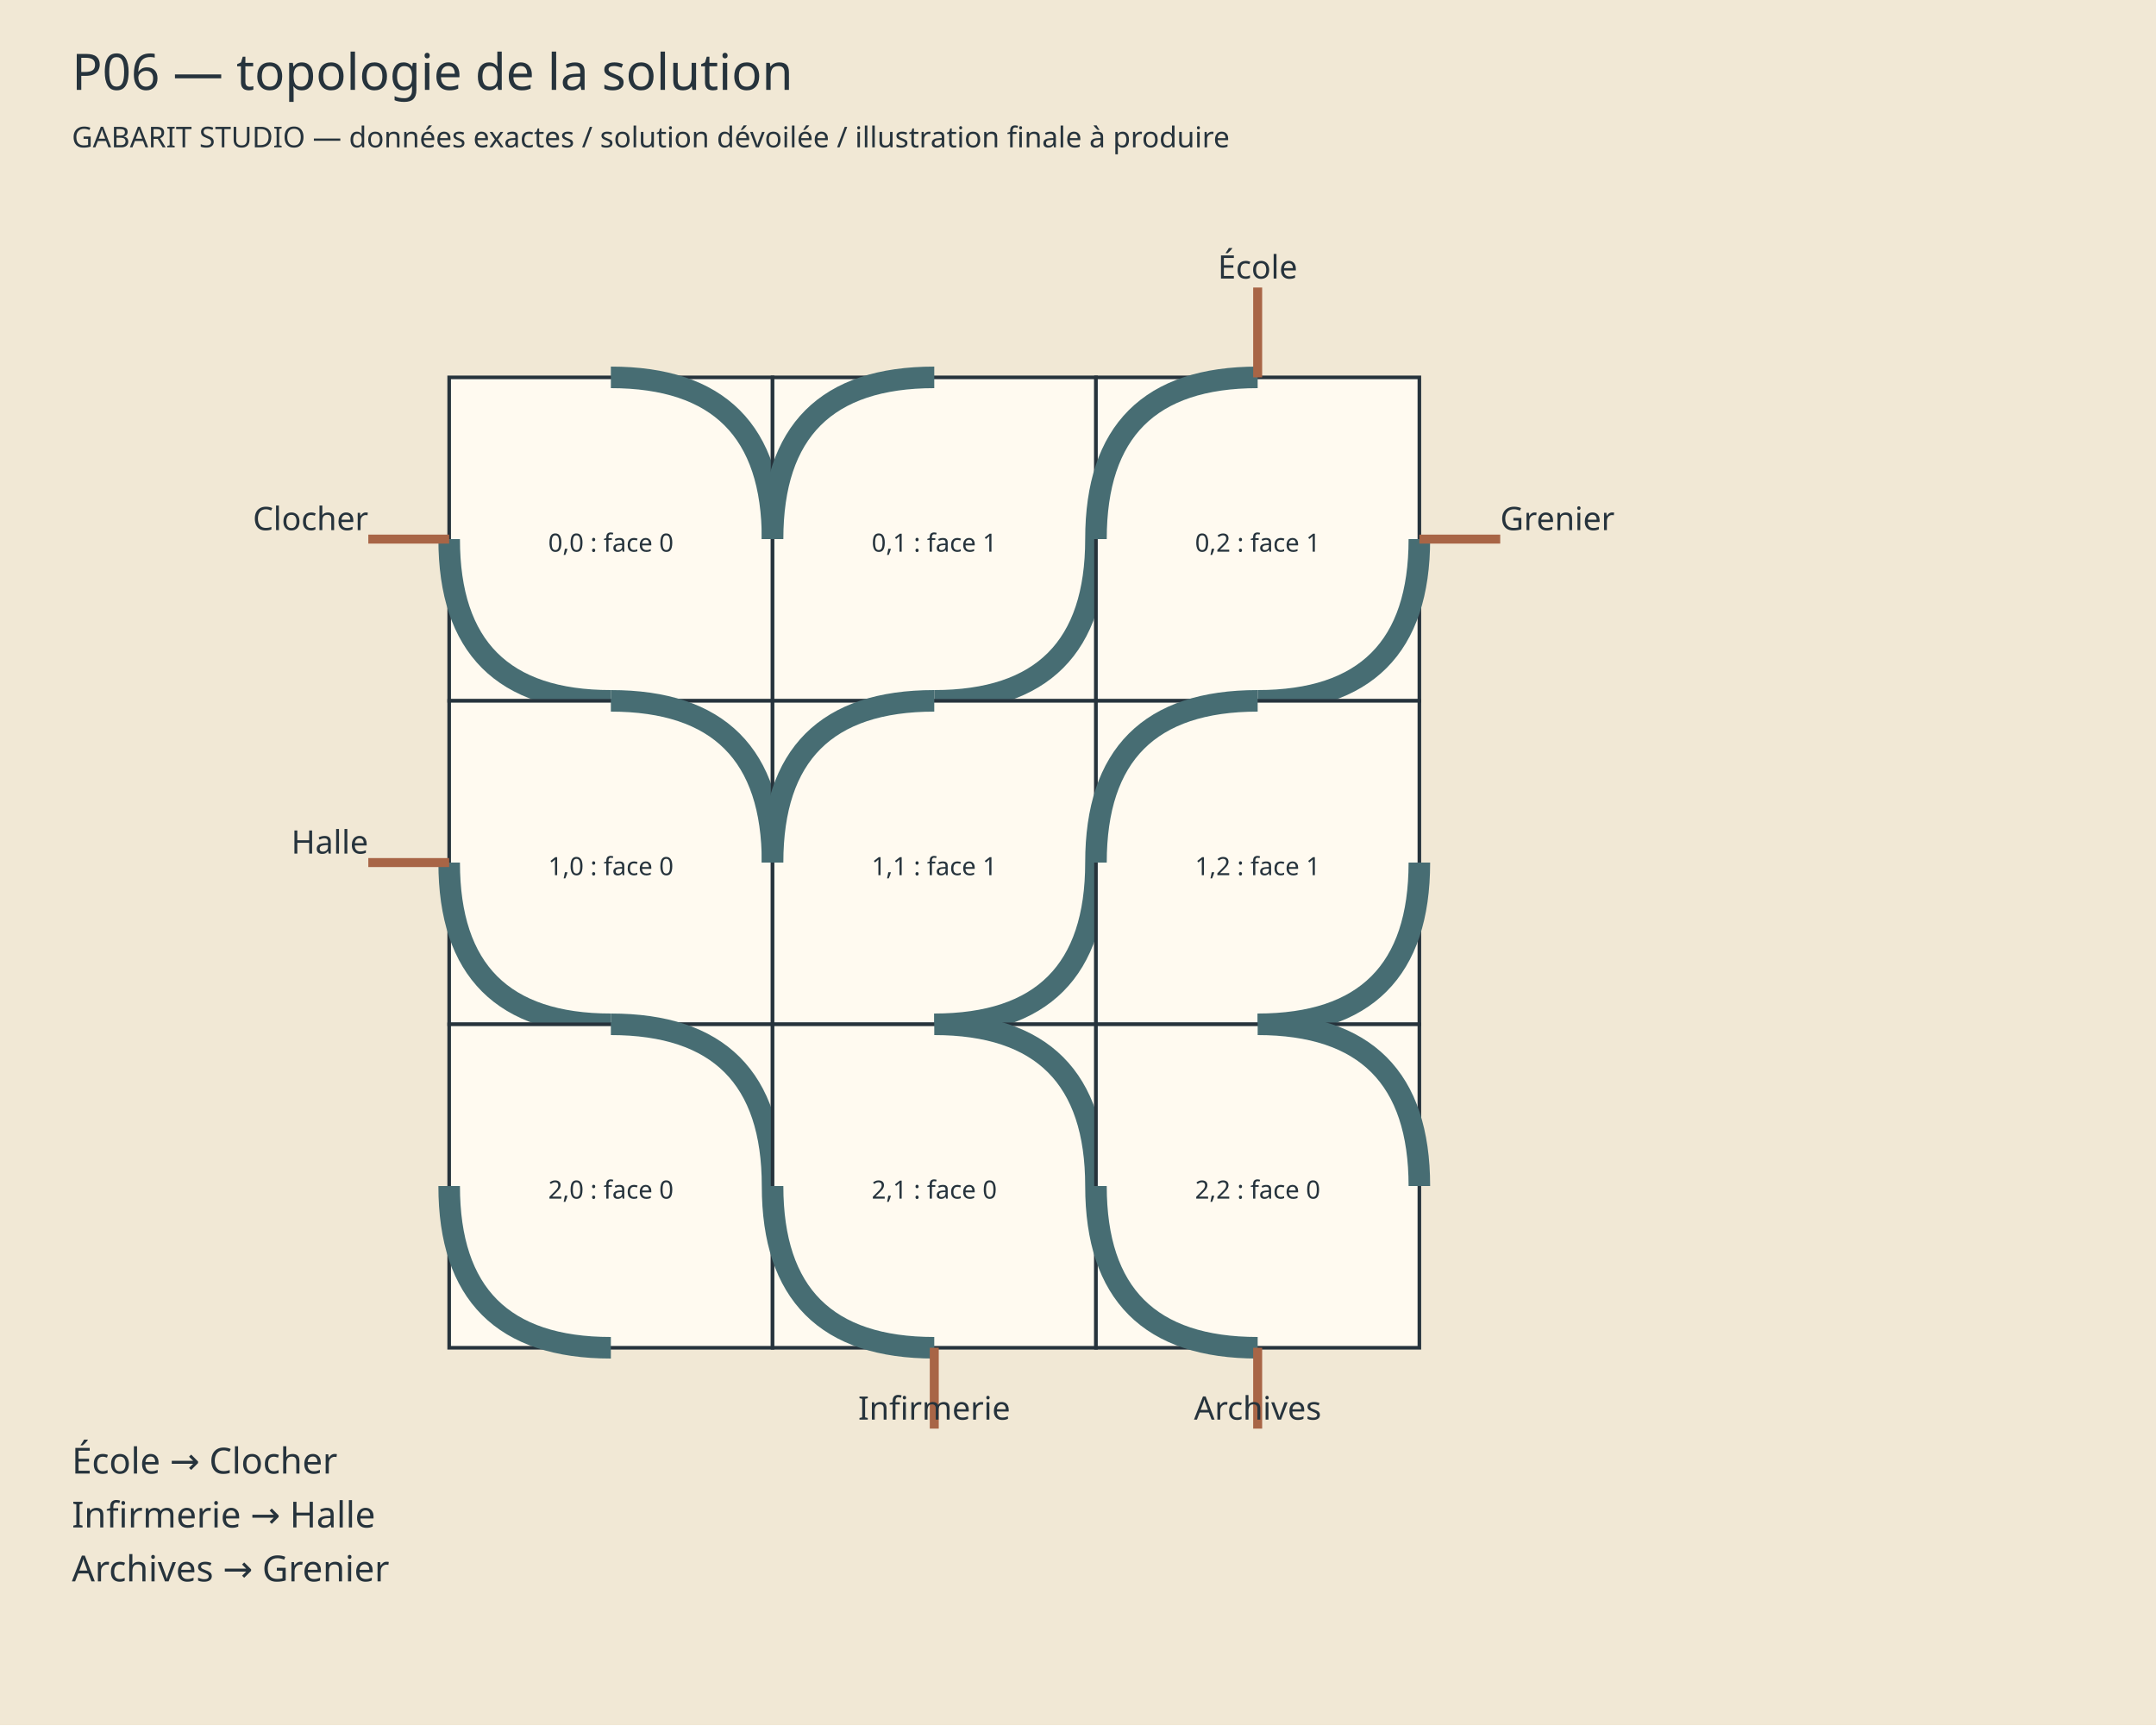
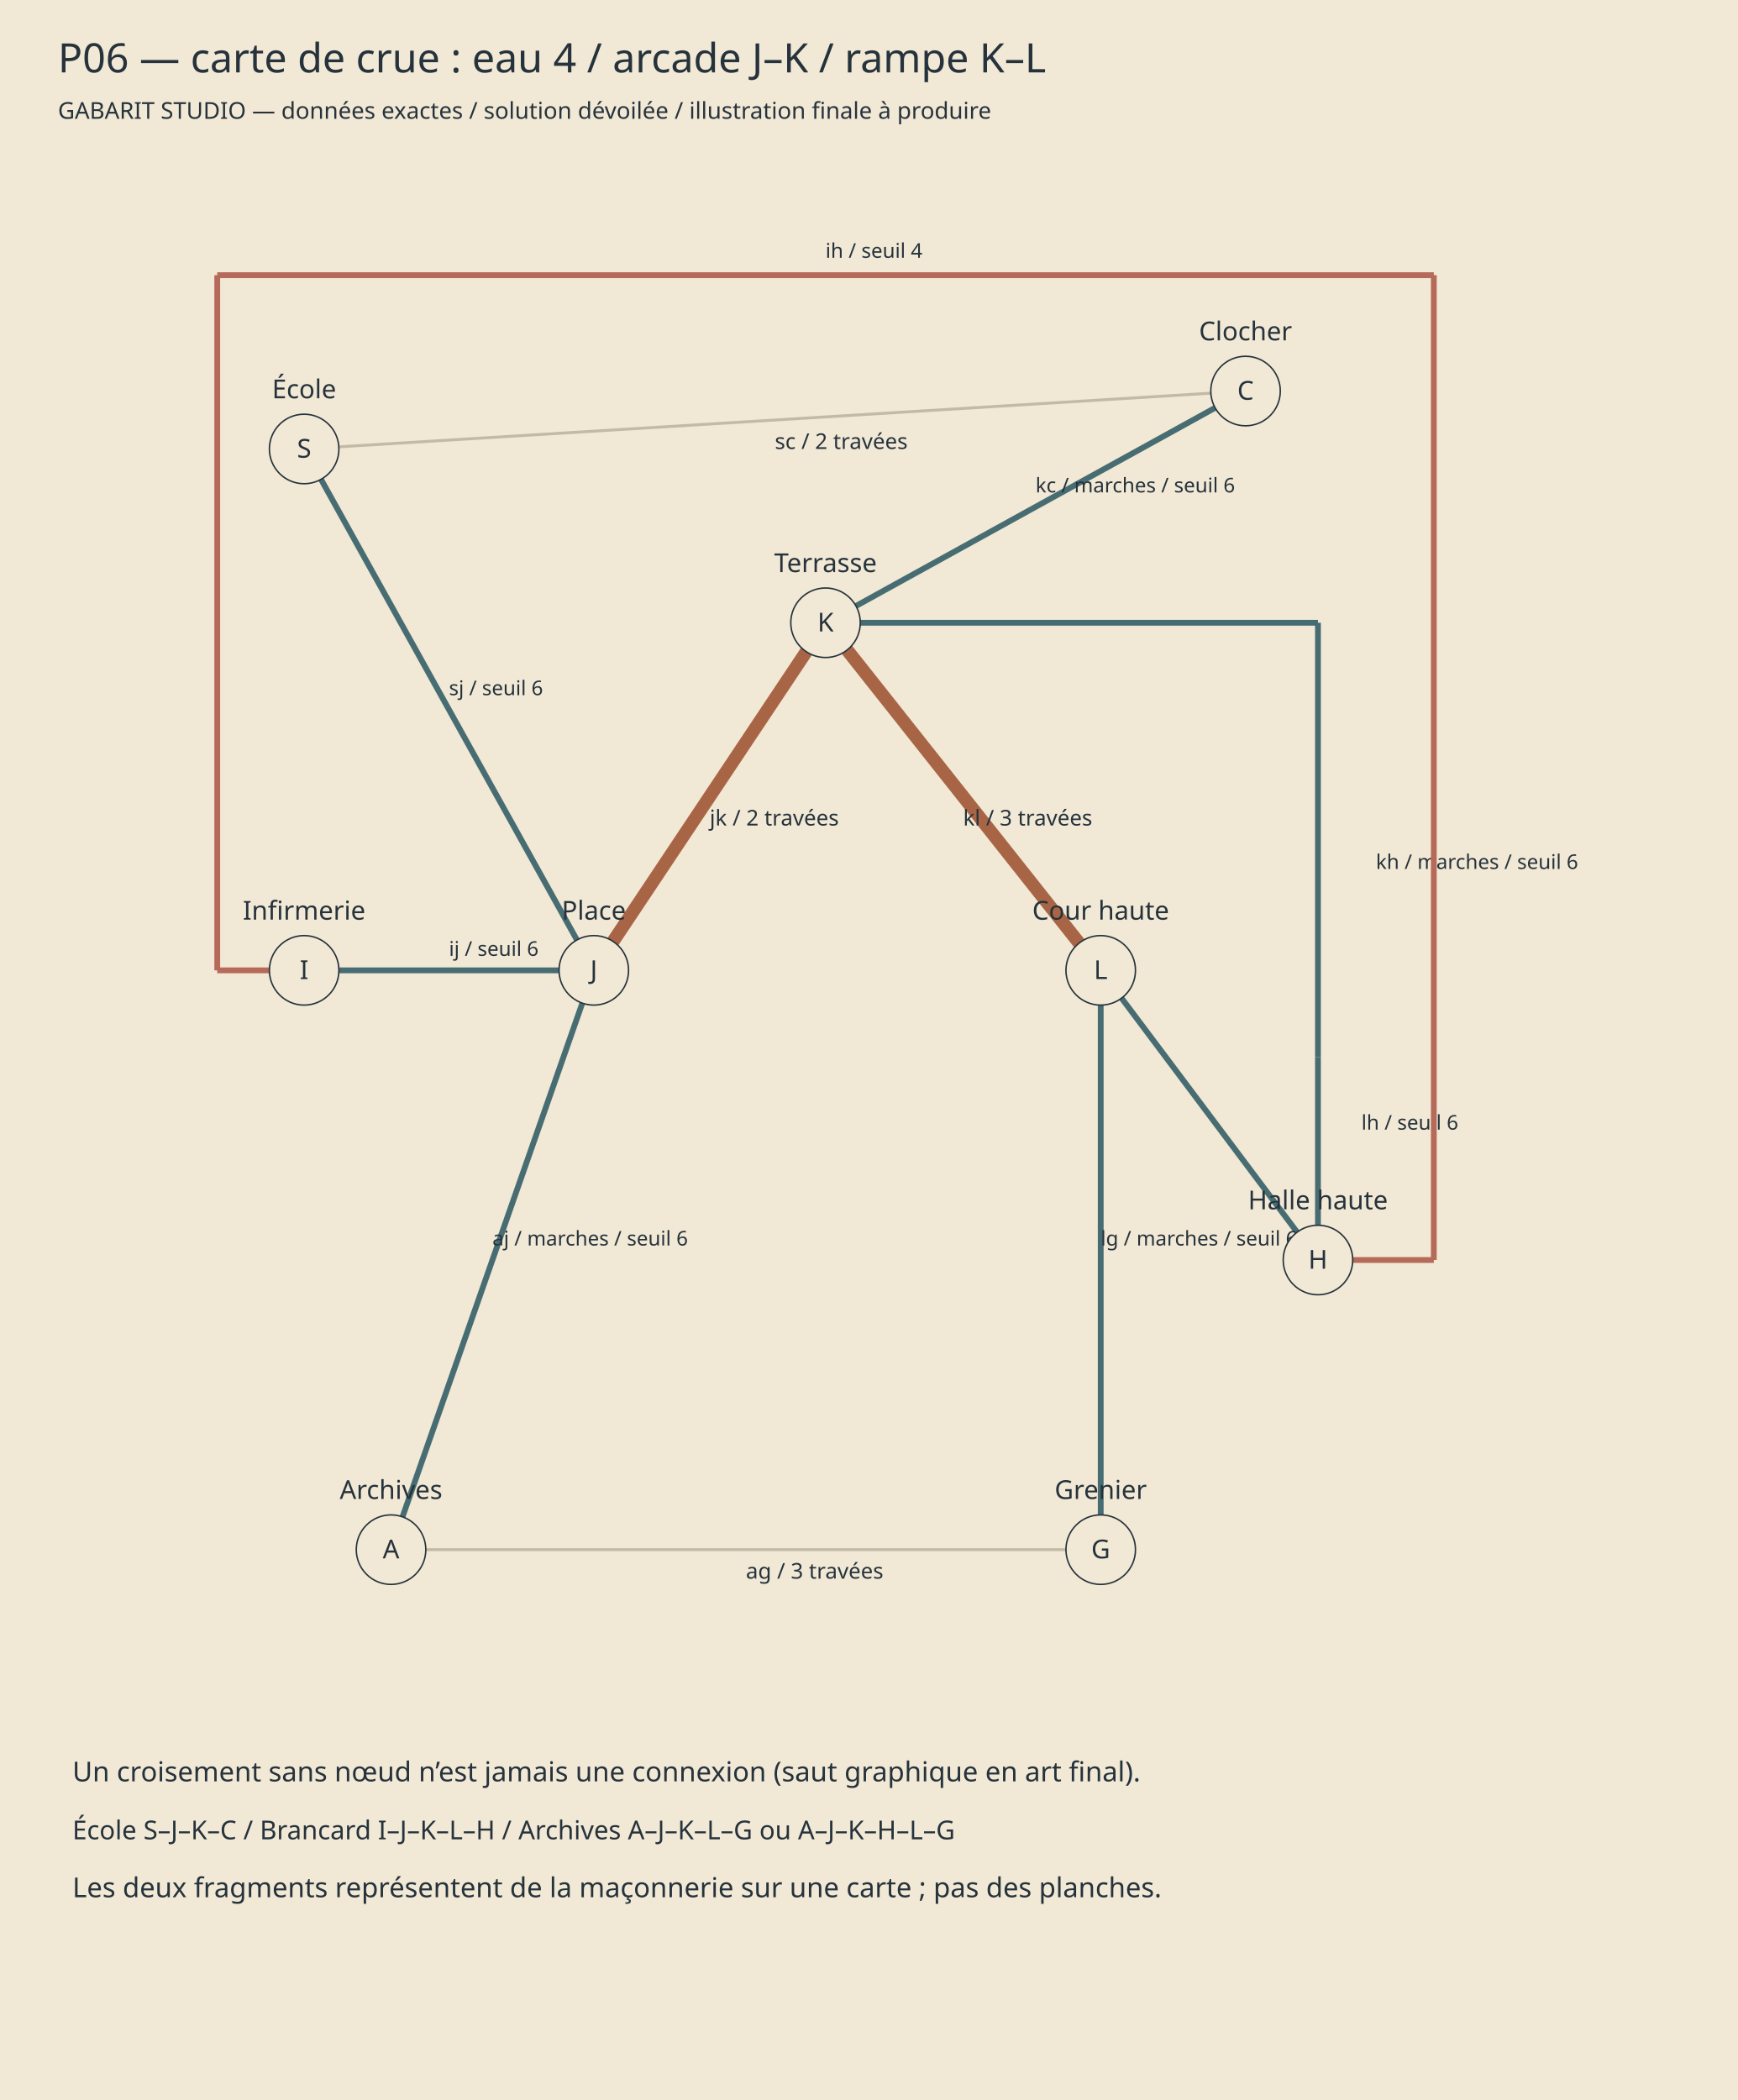
- <svg xmlns="http://www.w3.org/2000/svg" width="1200" height="960" viewBox="0 0 1200 960">
-   <rect width="1200" height="960" fill="#f1e8d5" />
-   <text x="40" y="50" font-family="sans-serif" font-size="28" text-anchor="start" fill="#26333c">P06 — topologie de la solution</text>
+ <svg xmlns="http://www.w3.org/2000/svg" width="1200" height="1450" viewBox="0 0 1200 1450">
+   <rect width="1200" height="1450" fill="#f1e8d5" />
+   <text x="40" y="50" font-family="sans-serif" font-size="28" text-anchor="start" fill="#26333c">P06 — carte de crue : eau 4 / arcade J–K / rampe K–L</text>
  <text x="40" y="82" font-family="sans-serif" font-size="16" text-anchor="start" fill="#26333c">GABARIT STUDIO — données exactes / solution dévoilée / illustration finale à produire</text>
-   <rect x="250" y="210" width="180" height="180" fill="#fffaf0" stroke="#26333c" stroke-width="2" />
-   <path d="M 340 210 Q 430 210 430 300" fill="none" stroke="#476d73" stroke-width="12" />
-   <path d="M 340 390 Q 250 390 250 300" fill="none" stroke="#476d73" stroke-width="12" />
-   <text x="340" y="307" font-family="sans-serif" font-size="14" text-anchor="middle" fill="#26333c">0,0 : face 0</text>
-   <rect x="430" y="210" width="180" height="180" fill="#fffaf0" stroke="#26333c" stroke-width="2" />
-   <path d="M 520 210 Q 430 210 430 300" fill="none" stroke="#476d73" stroke-width="12" />
-   <path d="M 520 390 Q 610 390 610 300" fill="none" stroke="#476d73" stroke-width="12" />
-   <text x="520" y="307" font-family="sans-serif" font-size="14" text-anchor="middle" fill="#26333c">0,1 : face 1</text>
-   <rect x="610" y="210" width="180" height="180" fill="#fffaf0" stroke="#26333c" stroke-width="2" />
-   <path d="M 700 210 Q 610 210 610 300" fill="none" stroke="#476d73" stroke-width="12" />
-   <path d="M 700 390 Q 790 390 790 300" fill="none" stroke="#476d73" stroke-width="12" />
-   <text x="700" y="307" font-family="sans-serif" font-size="14" text-anchor="middle" fill="#26333c">0,2 : face 1</text>
-   <rect x="250" y="390" width="180" height="180" fill="#fffaf0" stroke="#26333c" stroke-width="2" />
-   <path d="M 340 390 Q 430 390 430 480" fill="none" stroke="#476d73" stroke-width="12" />
-   <path d="M 340 570 Q 250 570 250 480" fill="none" stroke="#476d73" stroke-width="12" />
-   <text x="340" y="487" font-family="sans-serif" font-size="14" text-anchor="middle" fill="#26333c">1,0 : face 0</text>
-   <rect x="430" y="390" width="180" height="180" fill="#fffaf0" stroke="#26333c" stroke-width="2" />
-   <path d="M 520 390 Q 430 390 430 480" fill="none" stroke="#476d73" stroke-width="12" />
-   <path d="M 520 570 Q 610 570 610 480" fill="none" stroke="#476d73" stroke-width="12" />
-   <text x="520" y="487" font-family="sans-serif" font-size="14" text-anchor="middle" fill="#26333c">1,1 : face 1</text>
-   <rect x="610" y="390" width="180" height="180" fill="#fffaf0" stroke="#26333c" stroke-width="2" />
-   <path d="M 700 390 Q 610 390 610 480" fill="none" stroke="#476d73" stroke-width="12" />
-   <path d="M 700 570 Q 790 570 790 480" fill="none" stroke="#476d73" stroke-width="12" />
-   <text x="700" y="487" font-family="sans-serif" font-size="14" text-anchor="middle" fill="#26333c">1,2 : face 1</text>
-   <rect x="250" y="570" width="180" height="180" fill="#fffaf0" stroke="#26333c" stroke-width="2" />
-   <path d="M 340 570 Q 430 570 430 660" fill="none" stroke="#476d73" stroke-width="12" />
-   <path d="M 340 750 Q 250 750 250 660" fill="none" stroke="#476d73" stroke-width="12" />
-   <text x="340" y="667" font-family="sans-serif" font-size="14" text-anchor="middle" fill="#26333c">2,0 : face 0</text>
-   <rect x="430" y="570" width="180" height="180" fill="#fffaf0" stroke="#26333c" stroke-width="2" />
-   <path d="M 520 570 Q 610 570 610 660" fill="none" stroke="#476d73" stroke-width="12" />
-   <path d="M 520 750 Q 430 750 430 660" fill="none" stroke="#476d73" stroke-width="12" />
-   <text x="520" y="667" font-family="sans-serif" font-size="14" text-anchor="middle" fill="#26333c">2,1 : face 0</text>
-   <rect x="610" y="570" width="180" height="180" fill="#fffaf0" stroke="#26333c" stroke-width="2" />
-   <path d="M 700 570 Q 790 570 790 660" fill="none" stroke="#476d73" stroke-width="12" />
-   <path d="M 700 750 Q 610 750 610 660" fill="none" stroke="#476d73" stroke-width="12" />
-   <text x="700" y="667" font-family="sans-serif" font-size="14" text-anchor="middle" fill="#26333c">2,2 : face 0</text>
-   <line x1="700" y1="210" x2="700" y2="160" stroke="#a86546" stroke-width="5" />
-   <text x="700" y="155" font-family="sans-serif" font-size="18" text-anchor="middle" fill="#26333c">École</text>
-   <line x1="250" y1="300" x2="205" y2="300" stroke="#a86546" stroke-width="5" />
-   <text x="205" y="295" font-family="sans-serif" font-size="18" text-anchor="end" fill="#26333c">Clocher</text>
-   <line x1="520" y1="750" x2="520" y2="795" stroke="#a86546" stroke-width="5" />
-   <text x="520" y="790" font-family="sans-serif" font-size="18" text-anchor="middle" fill="#26333c">Infirmerie</text>
-   <line x1="250" y1="480" x2="205" y2="480" stroke="#a86546" stroke-width="5" />
-   <text x="205" y="475" font-family="sans-serif" font-size="18" text-anchor="end" fill="#26333c">Halle</text>
-   <line x1="700" y1="750" x2="700" y2="795" stroke="#a86546" stroke-width="5" />
-   <text x="700" y="790" font-family="sans-serif" font-size="18" text-anchor="middle" fill="#26333c">Archives</text>
-   <line x1="790" y1="300" x2="835" y2="300" stroke="#a86546" stroke-width="5" />
-   <text x="835" y="295" font-family="sans-serif" font-size="18" text-anchor="start" fill="#26333c">Grenier</text>
-   <text x="40" y="820" font-family="sans-serif" font-size="20" text-anchor="start" fill="#26333c">École → Clocher</text>
-   <text x="40" y="850" font-family="sans-serif" font-size="20" text-anchor="start" fill="#26333c">Infirmerie → Halle</text>
-   <text x="40" y="880" font-family="sans-serif" font-size="20" text-anchor="start" fill="#26333c">Archives → Grenier</text>
+   <line x1="210" y1="310" x2="410" y2="670" stroke="#476d73" stroke-width="4" />
+   <text x="310.0" y="480.0" font-family="sans-serif" font-size="14" text-anchor="start" fill="#26333c">sj / seuil 6</text>
+   <line x1="210" y1="670" x2="410" y2="670" stroke="#476d73" stroke-width="4" />
+   <text x="310.0" y="660.0" font-family="sans-serif" font-size="14" text-anchor="start" fill="#26333c">ij / seuil 6</text>
+   <line x1="270" y1="1070" x2="410" y2="670" stroke="#476d73" stroke-width="4" />
+   <text x="340.0" y="860.0" font-family="sans-serif" font-size="14" text-anchor="start" fill="#26333c">aj / marches / seuil 6</text>
+   <line x1="570" y1="430" x2="860" y2="270" stroke="#476d73" stroke-width="4" />
+   <text x="715.0" y="340.0" font-family="sans-serif" font-size="14" text-anchor="start" fill="#26333c">kc / marches / seuil 6</text>
+   <line x1="760" y1="670" x2="910" y2="870" stroke="#476d73" stroke-width="4" />
+   <text x="940" y="780" font-family="sans-serif" font-size="14" text-anchor="start" fill="#26333c">lh / seuil 6</text>
+   <line x1="760" y1="670" x2="760" y2="1070" stroke="#476d73" stroke-width="4" />
+   <text x="760.0" y="860.0" font-family="sans-serif" font-size="14" text-anchor="start" fill="#26333c">lg / marches / seuil 6</text>
+   <line x1="570" y1="430" x2="910" y2="430" stroke="#476d73" stroke-width="4" />
+   <line x1="910" y1="430" x2="910" y2="730" stroke="#476d73" stroke-width="4" />
+   <line x1="910" y1="730" x2="910" y2="870" stroke="#476d73" stroke-width="4" />
+   <text x="950" y="600" font-family="sans-serif" font-size="14" text-anchor="start" fill="#26333c">kh / marches / seuil 6</text>
+   <line x1="210" y1="670" x2="150" y2="670" stroke="#b66a59" stroke-width="4" />
+   <line x1="150" y1="670" x2="150" y2="190" stroke="#b66a59" stroke-width="4" />
+   <line x1="150" y1="190" x2="990" y2="190" stroke="#b66a59" stroke-width="4" />
+   <line x1="990" y1="190" x2="990" y2="870" stroke="#b66a59" stroke-width="4" />
+   <line x1="990" y1="870" x2="910" y2="870" stroke="#b66a59" stroke-width="4" />
+   <text x="570" y="178" font-family="sans-serif" font-size="14" text-anchor="start" fill="#26333c">ih / seuil 4</text>
+   <line x1="410" y1="670" x2="570" y2="430" stroke="#a86546" stroke-width="9" />
+   <text x="490.0" y="570.0" font-family="sans-serif" font-size="15" text-anchor="start" fill="#26333c">jk / 2 travées</text>
+   <line x1="210" y1="310" x2="860" y2="270" stroke="#c4b9a4" stroke-width="2" />
+   <text x="535.0" y="310.0" font-family="sans-serif" font-size="15" text-anchor="start" fill="#26333c">sc / 2 travées</text>
+   <line x1="570" y1="430" x2="760" y2="670" stroke="#a86546" stroke-width="9" />
+   <text x="665.0" y="570.0" font-family="sans-serif" font-size="15" text-anchor="start" fill="#26333c">kl / 3 travées</text>
+   <line x1="270" y1="1070" x2="760" y2="1070" stroke="#c4b9a4" stroke-width="2" />
+   <text x="515.0" y="1090.0" font-family="sans-serif" font-size="15" text-anchor="start" fill="#26333c">ag / 3 travées</text>
+   <circle cx="210" cy="310" r="24" fill="#f1e8d5" stroke="#26333c" />
+   <text x="210" y="316" font-family="sans-serif" font-size="18" text-anchor="middle" fill="#26333c">S</text>
+   <text x="210" y="275" font-family="sans-serif" font-size="18" text-anchor="middle" fill="#26333c">École</text>
+   <circle cx="210" cy="670" r="24" fill="#f1e8d5" stroke="#26333c" />
+   <text x="210" y="676" font-family="sans-serif" font-size="18" text-anchor="middle" fill="#26333c">I</text>
+   <text x="210" y="635" font-family="sans-serif" font-size="18" text-anchor="middle" fill="#26333c">Infirmerie</text>
+   <circle cx="270" cy="1070" r="24" fill="#f1e8d5" stroke="#26333c" />
+   <text x="270" y="1076" font-family="sans-serif" font-size="18" text-anchor="middle" fill="#26333c">A</text>
+   <text x="270" y="1035" font-family="sans-serif" font-size="18" text-anchor="middle" fill="#26333c">Archives</text>
+   <circle cx="410" cy="670" r="24" fill="#f1e8d5" stroke="#26333c" />
+   <text x="410" y="676" font-family="sans-serif" font-size="18" text-anchor="middle" fill="#26333c">J</text>
+   <text x="410" y="635" font-family="sans-serif" font-size="18" text-anchor="middle" fill="#26333c">Place</text>
+   <circle cx="570" cy="430" r="24" fill="#f1e8d5" stroke="#26333c" />
+   <text x="570" y="436" font-family="sans-serif" font-size="18" text-anchor="middle" fill="#26333c">K</text>
+   <text x="570" y="395" font-family="sans-serif" font-size="18" text-anchor="middle" fill="#26333c">Terrasse</text>
+   <circle cx="760" cy="670" r="24" fill="#f1e8d5" stroke="#26333c" />
+   <text x="760" y="676" font-family="sans-serif" font-size="18" text-anchor="middle" fill="#26333c">L</text>
+   <text x="760" y="635" font-family="sans-serif" font-size="18" text-anchor="middle" fill="#26333c">Cour haute</text>
+   <circle cx="860" cy="270" r="24" fill="#f1e8d5" stroke="#26333c" />
+   <text x="860" y="276" font-family="sans-serif" font-size="18" text-anchor="middle" fill="#26333c">C</text>
+   <text x="860" y="235" font-family="sans-serif" font-size="18" text-anchor="middle" fill="#26333c">Clocher</text>
+   <circle cx="910" cy="870" r="24" fill="#f1e8d5" stroke="#26333c" />
+   <text x="910" y="876" font-family="sans-serif" font-size="18" text-anchor="middle" fill="#26333c">H</text>
+   <text x="910" y="835" font-family="sans-serif" font-size="18" text-anchor="middle" fill="#26333c">Halle haute</text>
+   <circle cx="760" cy="1070" r="24" fill="#f1e8d5" stroke="#26333c" />
+   <text x="760" y="1076" font-family="sans-serif" font-size="18" text-anchor="middle" fill="#26333c">G</text>
+   <text x="760" y="1035" font-family="sans-serif" font-size="18" text-anchor="middle" fill="#26333c">Grenier</text>
+   <text x="50" y="1230" font-family="sans-serif" font-size="19" text-anchor="start" fill="#26333c">Un croisement sans nœud n’est jamais une connexion (saut graphique en art final).</text>
+   <text x="50" y="1270" font-family="sans-serif" font-size="18" text-anchor="start" fill="#26333c">École S–J–K–C / Brancard I–J–K–L–H / Archives A–J–K–L–G ou A–J–K–H–L–G</text>
+   <text x="50" y="1310" font-family="sans-serif" font-size="19" text-anchor="start" fill="#26333c">Les deux fragments représentent de la maçonnerie sur une carte ; pas des planches.</text>
</svg>
